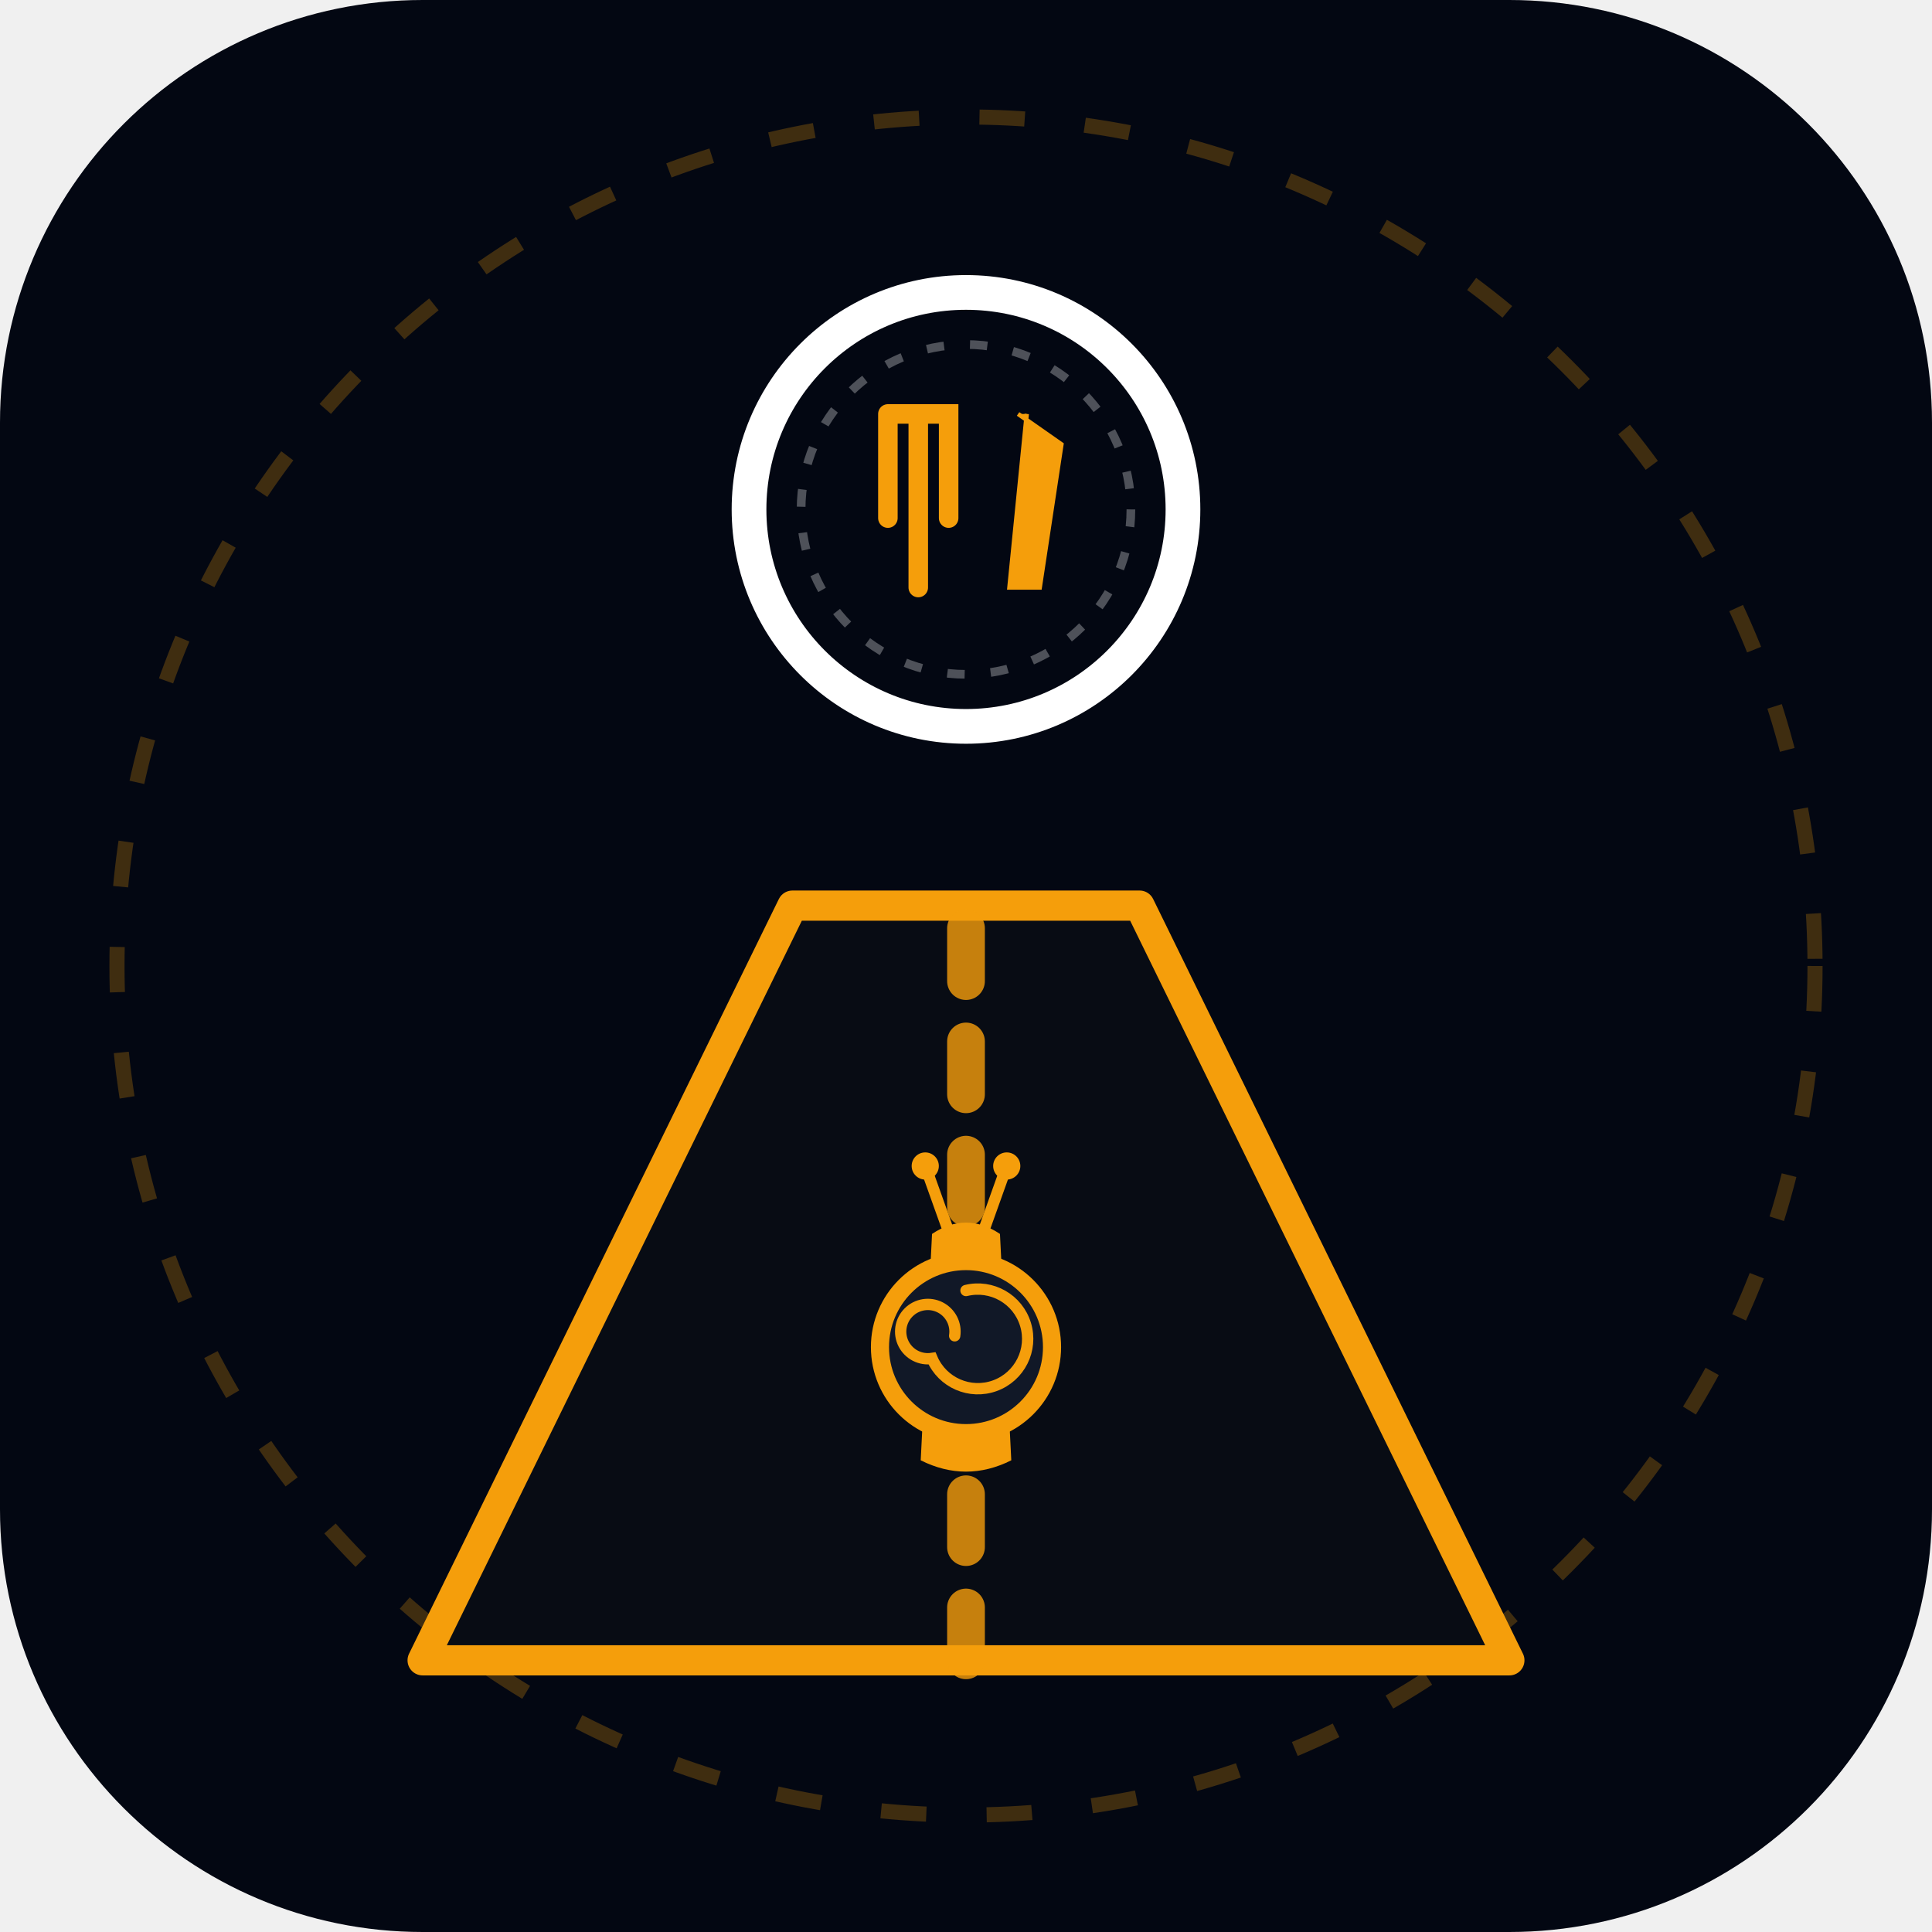
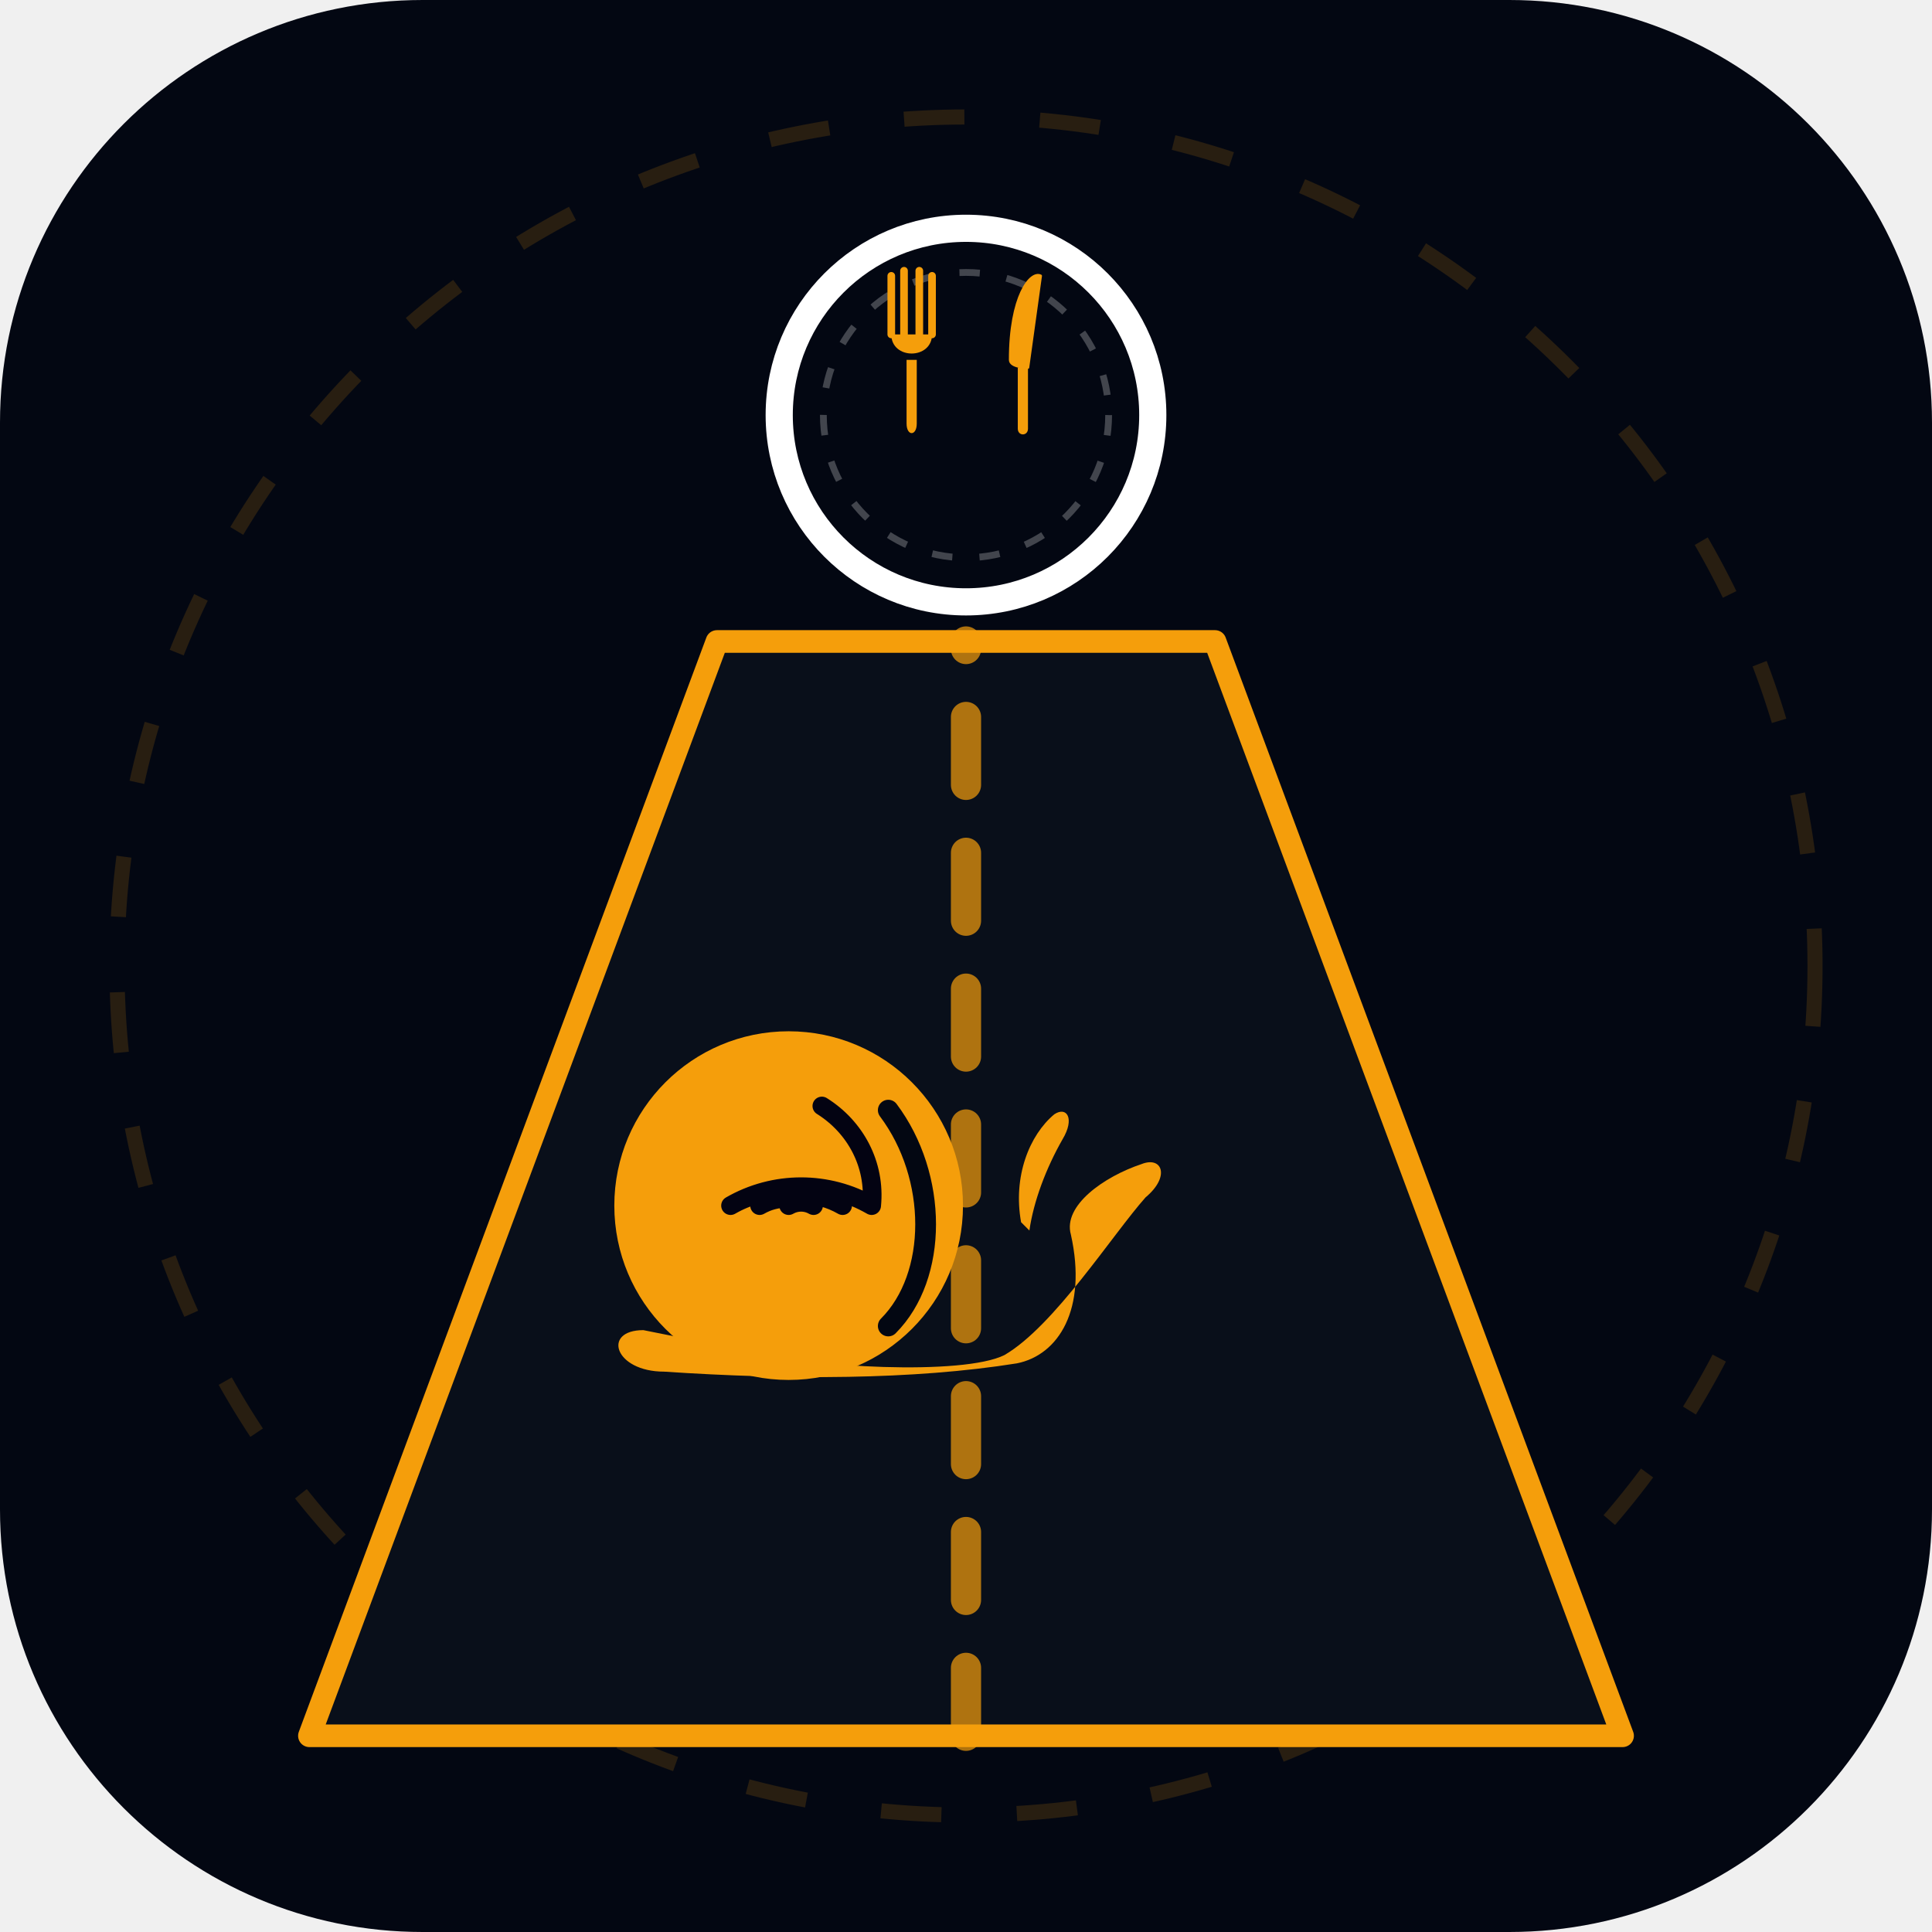
<svg xmlns="http://www.w3.org/2000/svg" viewBox="0 0 512 512" fill="none">
  <rect width="512" height="512" rx="112" fill="#030712" />
-   <circle cx="256" cy="256" r="225" stroke="#f59e0b" stroke-width="4" stroke-dasharray="12 16" fill="none" opacity="0.25" />
-   <path d="M210 240 L302 240 L400 440 L112 440 Z" fill="#080c14" stroke="#f59e0b" stroke-width="8" stroke-linejoin="round" />
-   <path d="M256 440 L256 240" stroke="#f59e0b" stroke-width="10" stroke-dasharray="14 16" stroke-linecap="round" opacity="0.8" />
-   <g transform="translate(256, 345) scale(0.6)">
-     <path d="M-20 70 Q0 80 20 70 L15 -30 Q0 -40 -15 -30 Z" fill="#f59e0b" />
-     <path d="M-8 -32 L-18 -60 M8 -32 L18 -60" stroke="#f59e0b" stroke-width="5" stroke-linecap="round" />
-     <circle cx="-18" cy="-60" r="6" fill="#f59e0b" />
-     <circle cx="18" cy="-60" r="6" fill="#f59e0b" />
-     <circle cx="0" cy="20" r="38" fill="#111827" stroke="#f59e0b" stroke-width="8" />
-     <path d="M0 -5 A 22 22 0 1 1 -15 25 A 12 12 0 1 1 -5 15" stroke="#f59e0b" stroke-width="5" fill="none" stroke-linecap="round" />
+   <circle cx="256" cy="256" r="225" stroke="#f59e0b" stroke-width="4" stroke-dasharray="16 20" fill="none" opacity="0.15" />
+   <path d="M190 170 L322 170 L430 460 L82 460 Z" fill="#090f1a" stroke="#f59e0b" stroke-width="6" stroke-linejoin="round" />
+   <path d="M256 460 L256 170" stroke="#f59e0b" stroke-width="8" stroke-dasharray="18 18" stroke-linecap="round" opacity="0.7" />
+   <g transform="translate(256, 110) scale(0.9)">
+     <circle cx="0" cy="0" r="55" fill="#030712" stroke="#ffffff" stroke-width="8" />
+     <circle cx="0" cy="0" r="42" fill="none" stroke="#ffffff" stroke-width="2" stroke-dasharray="6 8" opacity="0.25" />
+     <g transform="translate(-16, -20) scale(0.75)">
+       <path d="M -2 5 L -2 30 C -2 35 2 35 2 30 L 2 5 Z" fill="#f59e0b" />
+       <path d="M -8 -5 C -8 5 8 5 8 -5 Z" fill="#f59e0b" />
+       <path d="M -8 -5 V -28 M -3 -5 V -30 M 3 -5 V -30 M 8 -5 V -28" stroke="#f59e0b" stroke-width="3" stroke-linecap="round" />
+     </g>
+     <g transform="translate(16, -20) scale(0.75)">
+       <path d="M -1 8 L -1 32 C -1 35 3 35 3 32 L 3 8 Z" fill="#f59e0b" />
+       <path d="M 3 8 L 8 -28 C 4 -30 -4 -20 -4 5 C -4 8 3 8 3 8 Z" fill="#f59e0b" stroke="#f59e0b" stroke-width="1" stroke-linejoin="round" />
+     </g>
  </g>
-   <g transform="translate(256, 135) scale(1.15)">
-     <circle cx="0" cy="0" r="50" fill="#030712" stroke="#ffffff" stroke-width="8" />
-     <circle cx="0" cy="0" r="38" fill="none" stroke="#ffffff" stroke-width="2" stroke-dasharray="4 6" opacity="0.3" />
-     <path d="M-18 -22 V2 M-11 -22 V2 M-4 -22 V2 M-18 -22 H-4 V2 M-11 2 V18" stroke="#f59e0b" stroke-width="4.5" stroke-linecap="round" />
-     <path d="M12 -22 L22 -15 L17 18 H10 L14 -22" fill="#f59e0b" stroke="#f59e0b" stroke-width="1" />
+   <g transform="translate(220, 325) scale(1.1)">
+     <path d="M -45 25               C -55 25, -52 35, -40 35               C -10 37, 20 37, 45 33               C 55 31, 62 20, 58 2              C 56 -5, 66 -12, 75 -15               C 80 -17, 82 -12, 76 -7              C 68 2, 54 24, 42 31              C 32 36, -5 34, -20 30 Z" fill="#f59e0b" />
+     <path d="M 46 -1 C 44 -12, 48 -22, 54 -27 C 57 -29, 59 -26, 56 -21 C 52 -14, 49 -6, 48 1 Z" fill="#f59e0b" />
+     <circle cx="-10" cy="-5" r="42" fill="#f59e0b" />
+     <path d="M 14 24 C 26 12, 26 -12, 14 -28" stroke="#030712" stroke-width="5" stroke-linecap="round" fill="none" />
+     <path d="M -10 -5              A 6 6 0 0 1 -4 -5              A 13 13 0 0 0 -17 -5              A 20 20 0 0 1 3 -5              A 27 27 0 0 0 -24 -5              A 34 34 0 0 1 10 -5              C 11 -15, 6 -24, -2 -29" stroke="#030312" stroke-width="4.5" fill="none" stroke-linecap="round" stroke-linejoin="round" />
  </g>
</svg>
